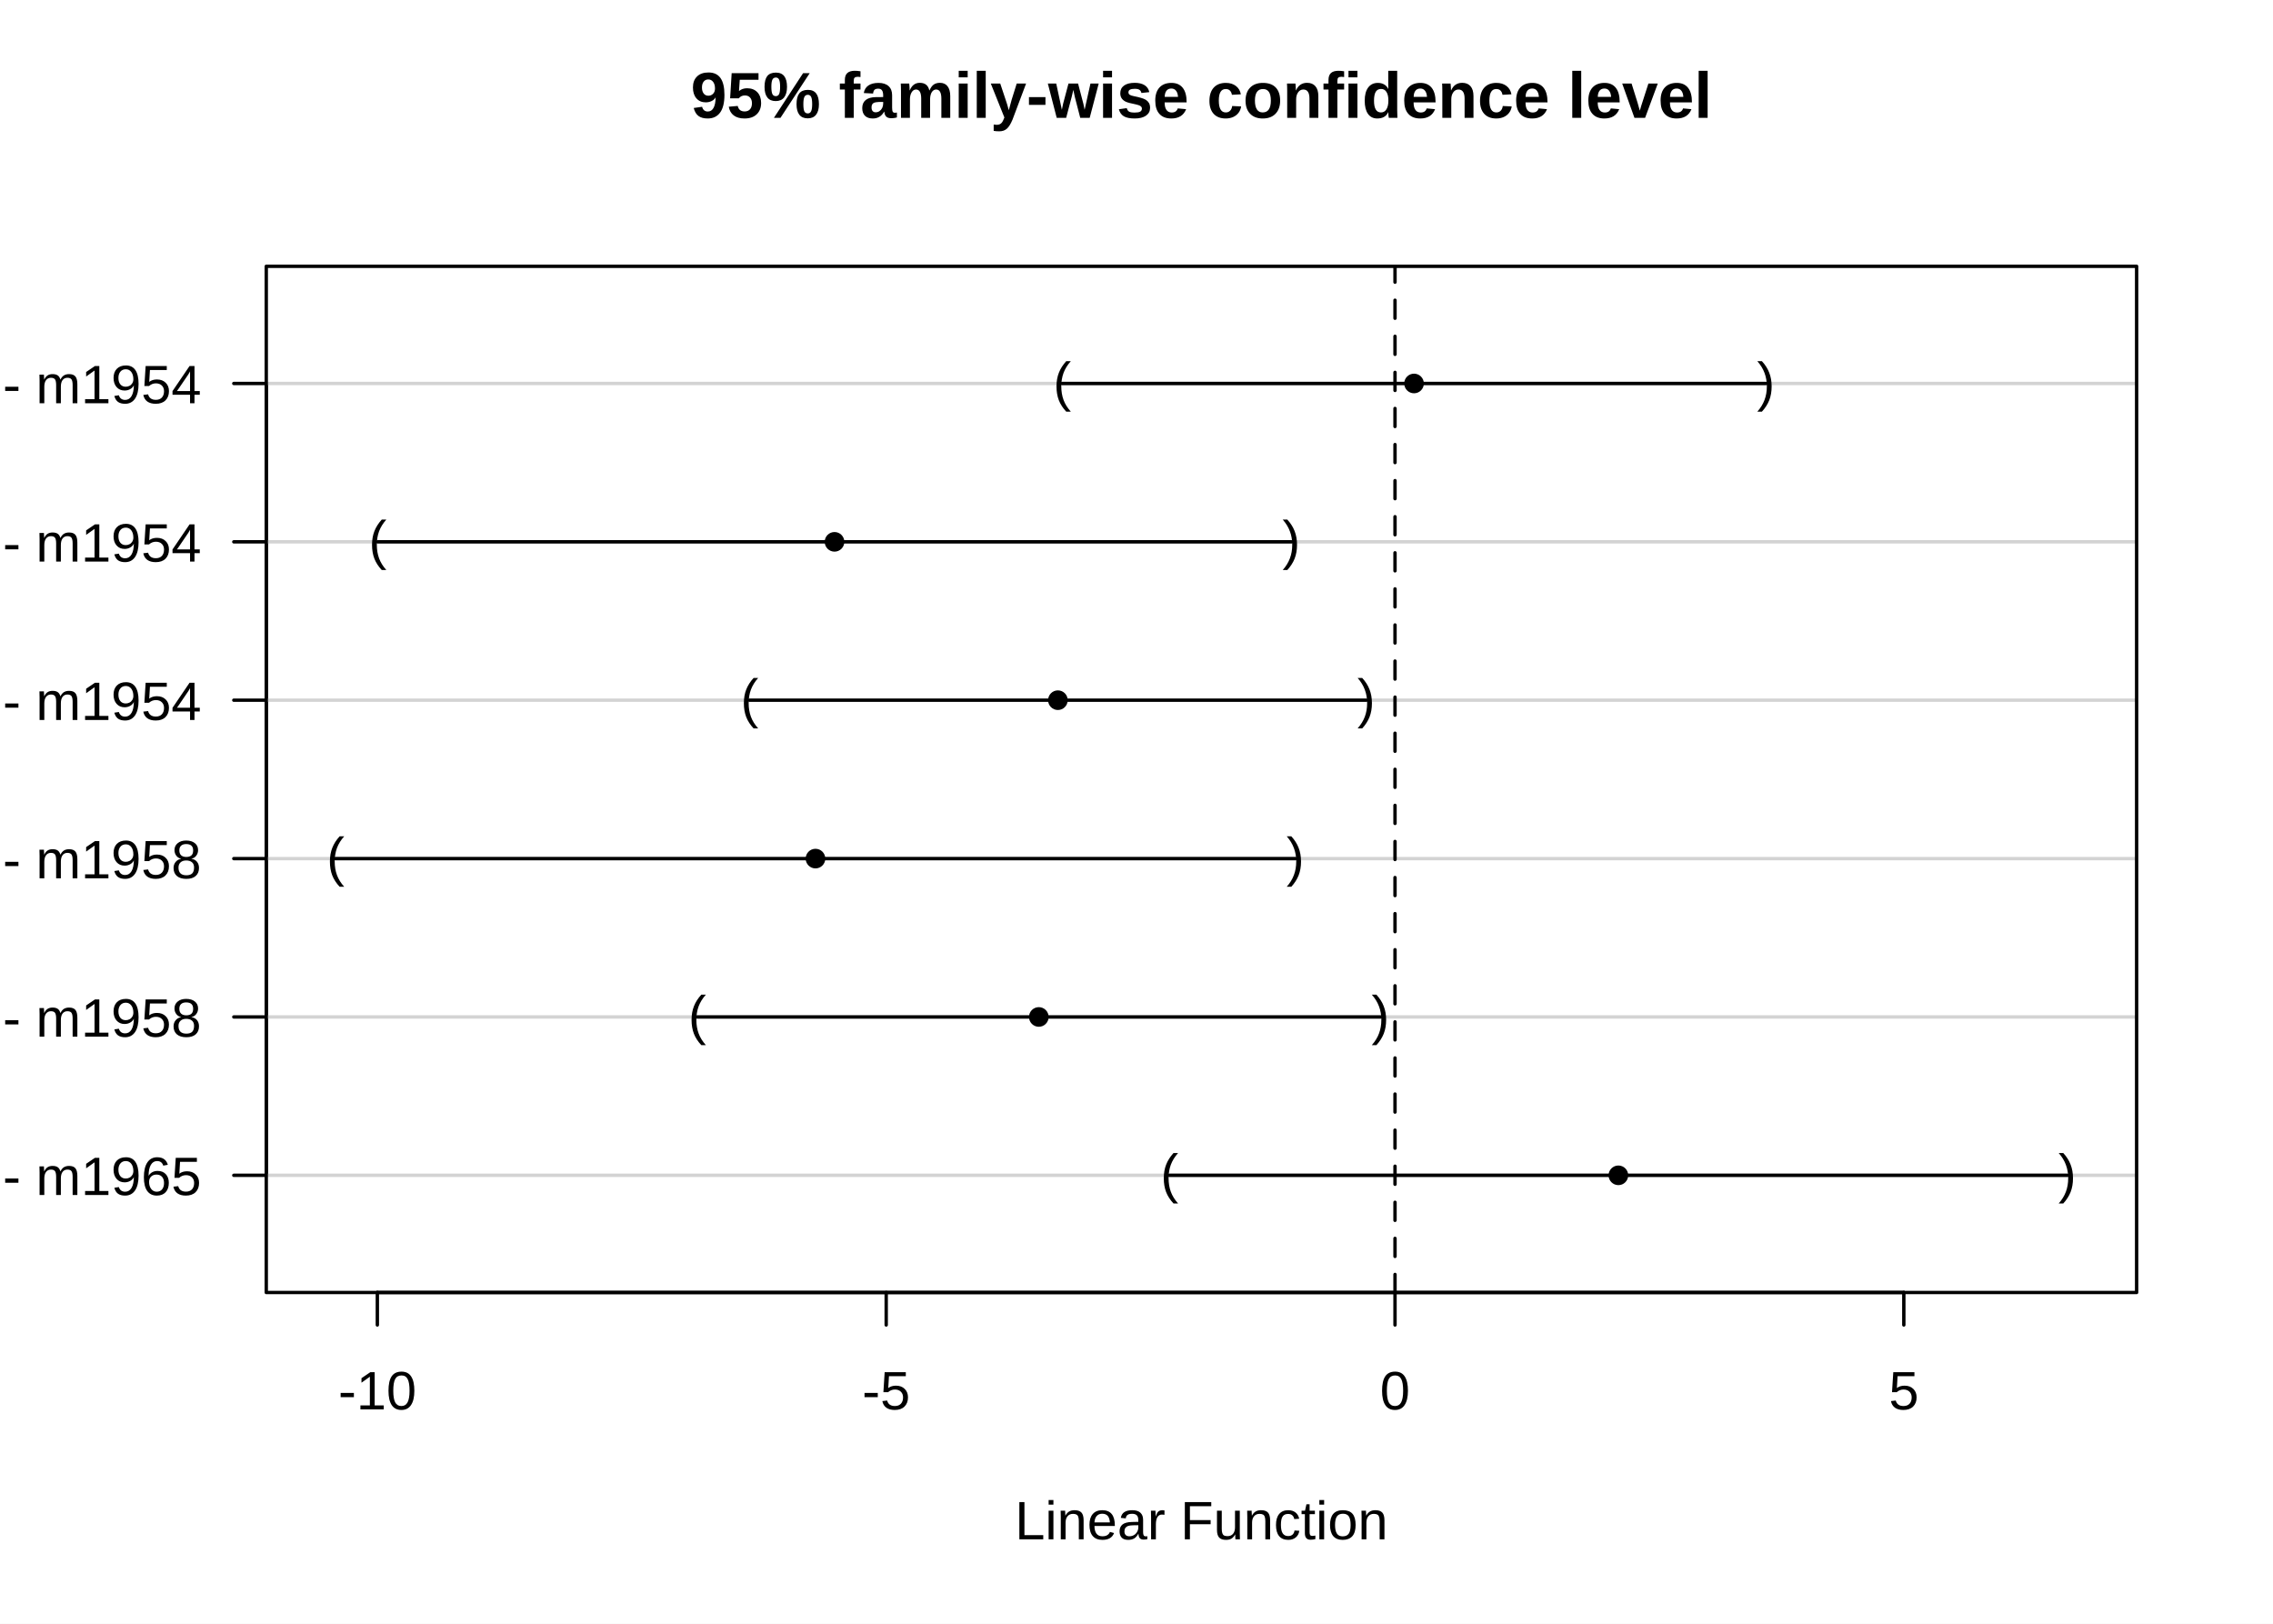
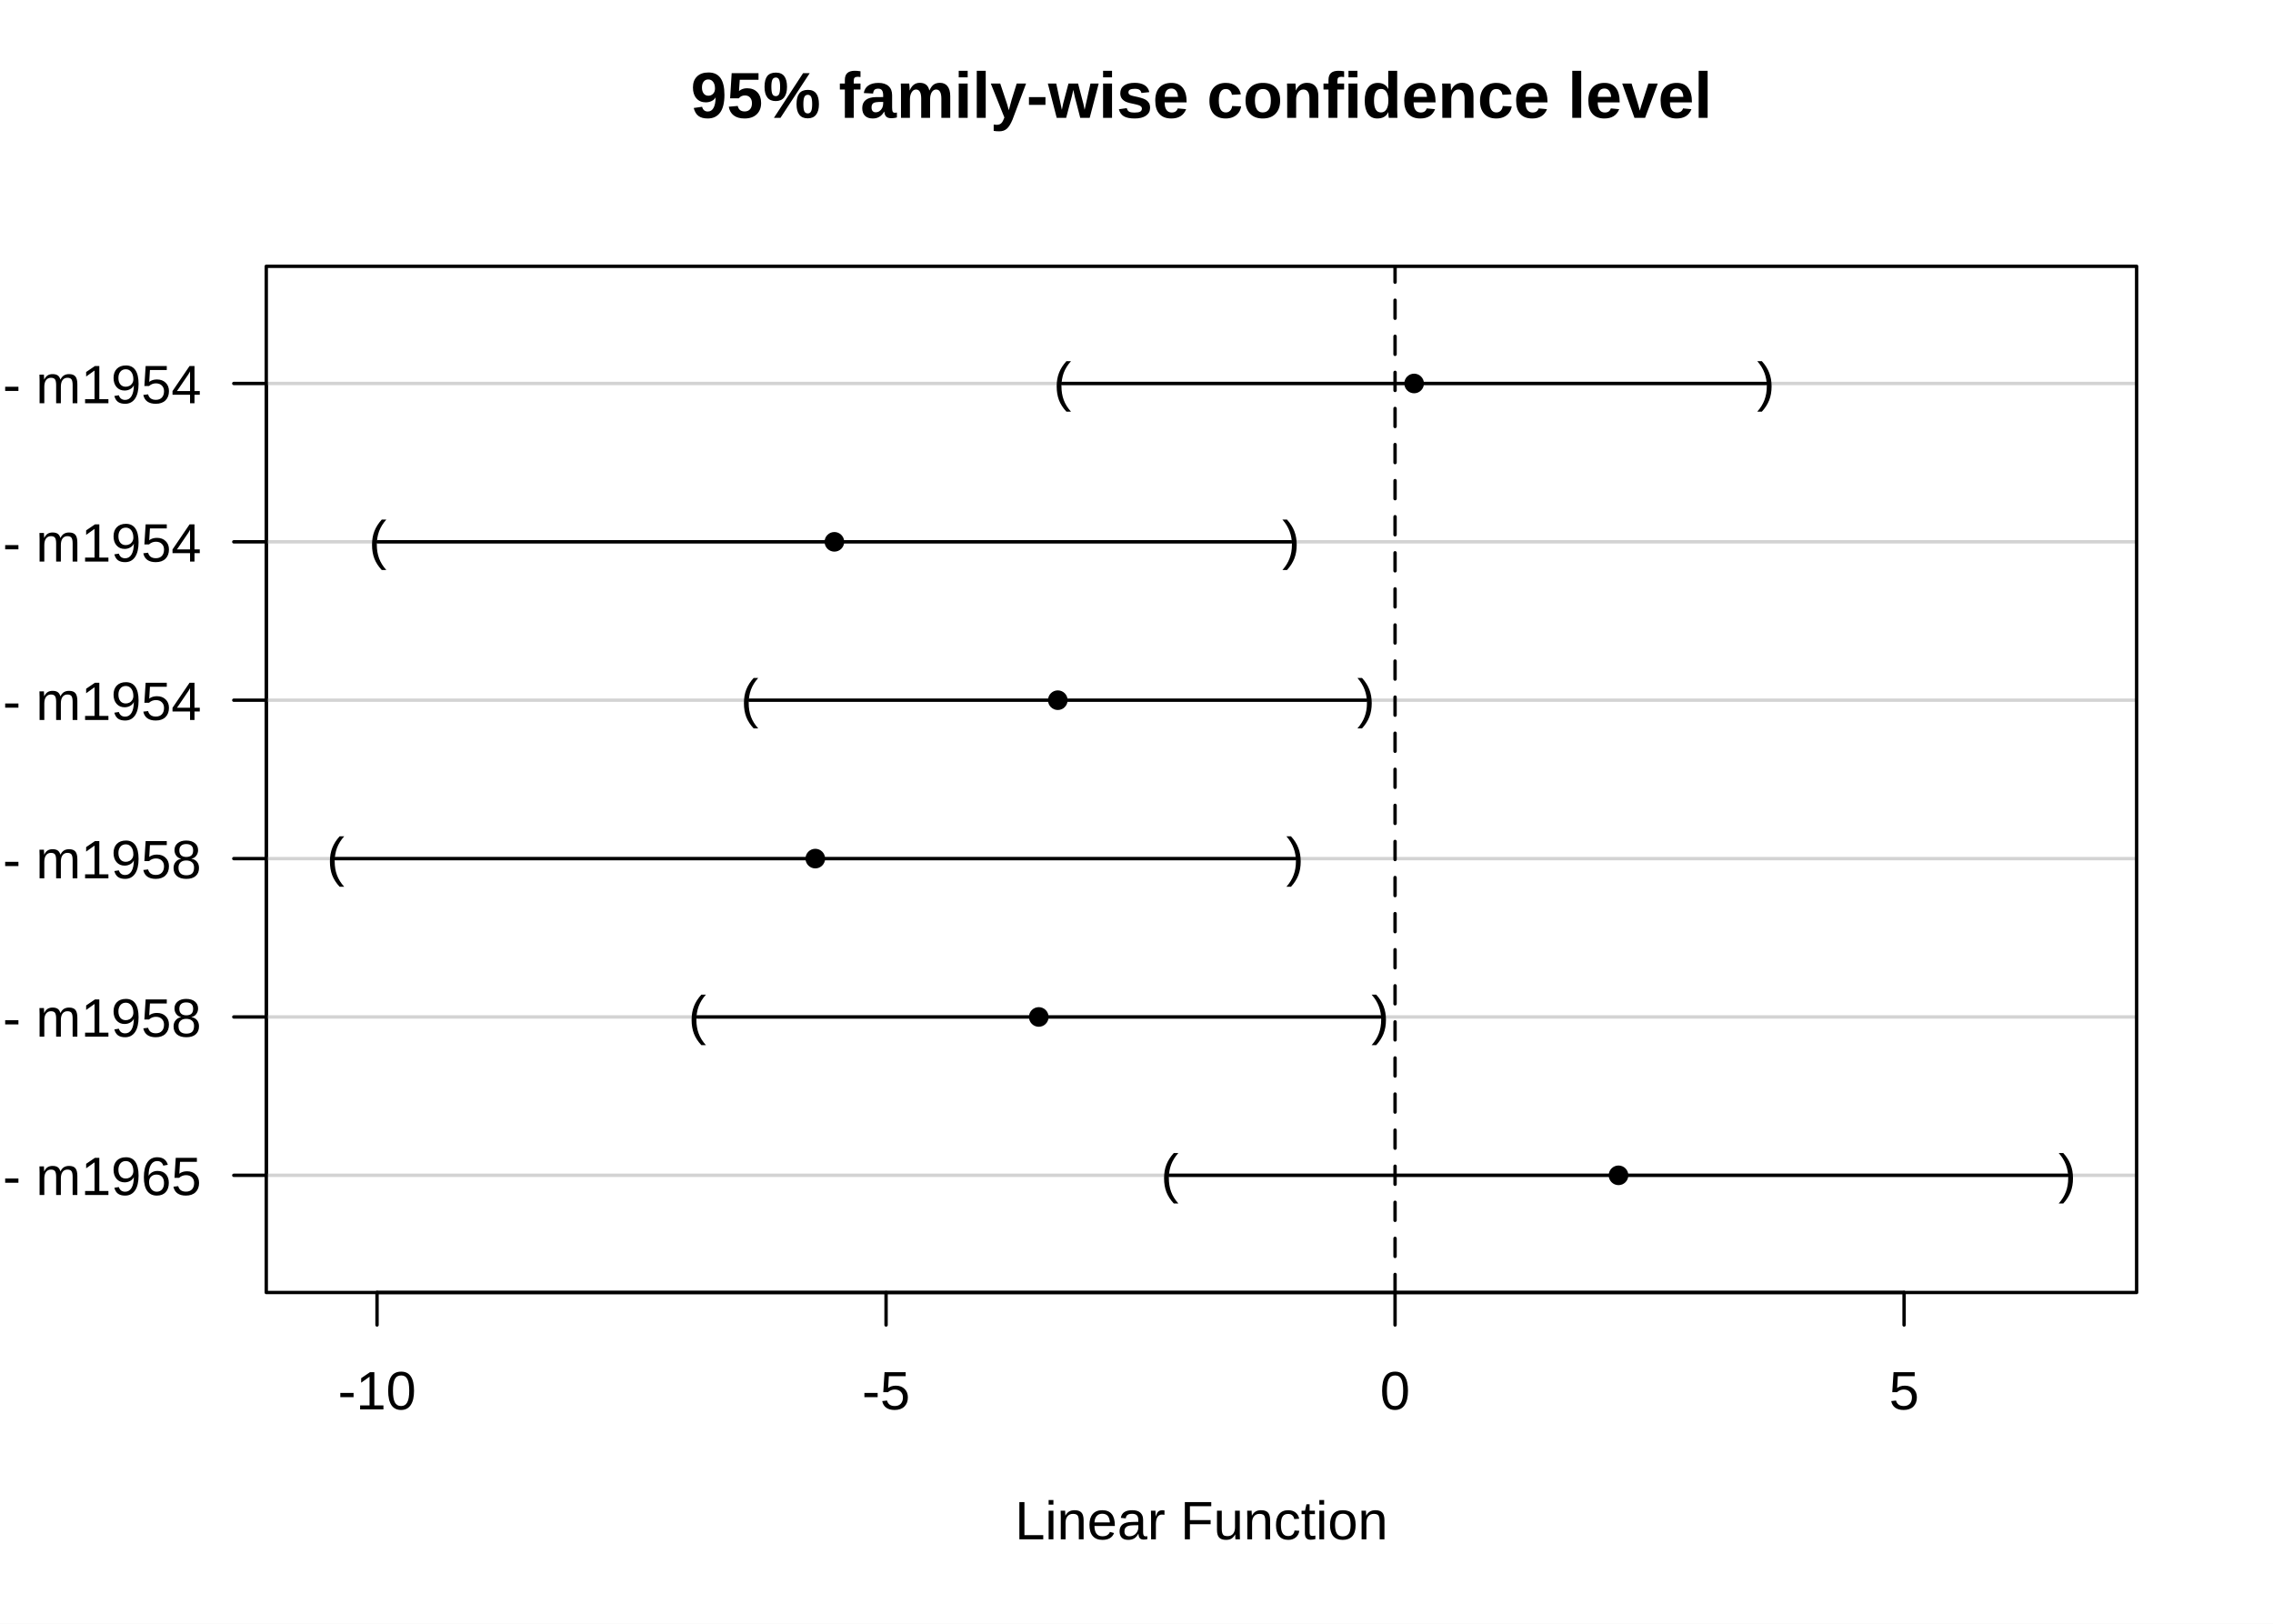
<svg xmlns="http://www.w3.org/2000/svg" class="svglite" width="504.00pt" height="360.00pt" viewBox="0 0 504.00 360.00">
  <defs>
    <style type="text/css">
    .svglite line, .svglite polyline, .svglite polygon, .svglite path, .svglite rect, .svglite circle {
      fill: none;
      stroke: #000000;
      stroke-linecap: round;
      stroke-linejoin: round;
      stroke-miterlimit: 10.00;
    }
  </style>
  </defs>
  <rect width="100%" height="100%" style="stroke: none; fill: #FFFFFF;" />
  <defs>
    <clipPath id="cpMC4wMHw1MDQuMDB8MC4wMHwzNjAuMDA=">
      <rect x="0.00" y="0.00" width="504.00" height="360.00" />
    </clipPath>
  </defs>
  <g clip-path="url(#cpMC4wMHw1MDQuMDB8MC4wMHwzNjAuMDA=)">
-     <line x1="83.67" y1="286.56" x2="422.14" y2="286.56" style="stroke-width: 0.75;" />
-     <line x1="83.67" y1="286.56" x2="83.67" y2="293.76" style="stroke-width: 0.75;" />
-     <line x1="196.50" y1="286.56" x2="196.50" y2="293.76" style="stroke-width: 0.75;" />
-     <line x1="309.32" y1="286.56" x2="309.32" y2="293.76" style="stroke-width: 0.75;" />
-     <line x1="422.14" y1="286.56" x2="422.14" y2="293.76" style="stroke-width: 0.75;" />
-     <text x="83.67" y="312.48" text-anchor="middle" style="font-size: 12.00px; font-family: Liberation Sans;" textLength="19.61px" lengthAdjust="spacingAndGlyphs">-10</text>
-     <text x="196.50" y="312.48" text-anchor="middle" style="font-size: 12.00px; font-family: Liberation Sans;" textLength="11.97px" lengthAdjust="spacingAndGlyphs">-5</text>
-     <text x="309.32" y="312.48" text-anchor="middle" style="font-size: 12.00px; font-family: Liberation Sans;" textLength="7.64px" lengthAdjust="spacingAndGlyphs">0</text>
-     <text x="422.14" y="312.48" text-anchor="middle" style="font-size: 12.00px; font-family: Liberation Sans;" textLength="7.64px" lengthAdjust="spacingAndGlyphs">5</text>
+     <line x1="83.60" y1="286.56" x2="422.20" y2="286.56" style="stroke-width: 0.75;" />
+     <line x1="83.60" y1="286.56" x2="83.60" y2="293.76" style="stroke-width: 0.75;" />
+     <line x1="196.47" y1="286.56" x2="196.47" y2="293.76" style="stroke-width: 0.75;" />
+     <line x1="309.33" y1="286.56" x2="309.33" y2="293.76" style="stroke-width: 0.75;" />
+     <line x1="422.20" y1="286.56" x2="422.20" y2="293.76" style="stroke-width: 0.75;" />
+     <text x="83.60" y="312.48" text-anchor="middle" style="font-size: 12.00px; font-family: Liberation Sans;" textLength="19.61px" lengthAdjust="spacingAndGlyphs">-10</text>
+     <text x="196.47" y="312.48" text-anchor="middle" style="font-size: 12.00px; font-family: Liberation Sans;" textLength="11.97px" lengthAdjust="spacingAndGlyphs">-5</text>
+     <text x="309.33" y="312.48" text-anchor="middle" style="font-size: 12.00px; font-family: Liberation Sans;" textLength="7.64px" lengthAdjust="spacingAndGlyphs">0</text>
+     <text x="422.20" y="312.48" text-anchor="middle" style="font-size: 12.00px; font-family: Liberation Sans;" textLength="7.64px" lengthAdjust="spacingAndGlyphs">5</text>
    <line x1="59.04" y1="260.58" x2="59.04" y2="85.02" style="stroke-width: 0.75;" />
    <line x1="59.04" y1="260.58" x2="51.84" y2="260.58" style="stroke-width: 0.75;" />
    <line x1="59.04" y1="225.47" x2="51.84" y2="225.47" style="stroke-width: 0.75;" />
    <line x1="59.04" y1="190.36" x2="51.84" y2="190.36" style="stroke-width: 0.75;" />
    <line x1="59.04" y1="155.24" x2="51.84" y2="155.24" style="stroke-width: 0.75;" />
    <line x1="59.04" y1="120.13" x2="51.84" y2="120.13" style="stroke-width: 0.75;" />
    <line x1="59.04" y1="85.02" x2="51.84" y2="85.02" style="stroke-width: 0.75;" />
    <text x="44.64" y="264.95" text-anchor="end" style="font-size: 12.00px; font-family: Liberation Sans;" textLength="96.47px" lengthAdjust="spacingAndGlyphs">m1966 - m1965</text>
    <text x="44.64" y="229.84" text-anchor="end" style="font-size: 12.00px; font-family: Liberation Sans;" textLength="96.47px" lengthAdjust="spacingAndGlyphs">m1966 - m1958</text>
    <text x="44.64" y="194.73" text-anchor="end" style="font-size: 12.00px; font-family: Liberation Sans;" textLength="96.47px" lengthAdjust="spacingAndGlyphs">m1965 - m1958</text>
    <text x="44.64" y="159.62" text-anchor="end" style="font-size: 12.00px; font-family: Liberation Sans;" textLength="96.47px" lengthAdjust="spacingAndGlyphs">m1966 - m1954</text>
    <text x="44.64" y="124.51" text-anchor="end" style="font-size: 12.00px; font-family: Liberation Sans;" textLength="96.47px" lengthAdjust="spacingAndGlyphs">m1965 - m1954</text>
    <text x="44.64" y="89.40" text-anchor="end" style="font-size: 12.00px; font-family: Liberation Sans;" textLength="96.47px" lengthAdjust="spacingAndGlyphs">m1958 - m1954</text>
  </g>
  <defs>
    <clipPath id="cpNTkuMDR8NDczLjc2fDU5LjA0fDI4Ni41Ng==">
      <rect x="59.04" y="59.04" width="414.72" height="227.52" />
    </clipPath>
  </defs>
  <g clip-path="url(#cpNTkuMDR8NDczLjc2fDU5LjA0fDI4Ni41Ng==)">
    <line x1="59.04" y1="85.02" x2="473.76" y2="85.02" style="stroke-width: 0.75; stroke: #D3D3D3;" />
    <line x1="59.04" y1="120.13" x2="473.76" y2="120.13" style="stroke-width: 0.75; stroke: #D3D3D3;" />
    <line x1="59.04" y1="155.24" x2="473.76" y2="155.24" style="stroke-width: 0.75; stroke: #D3D3D3;" />
    <line x1="59.04" y1="190.36" x2="473.76" y2="190.36" style="stroke-width: 0.75; stroke: #D3D3D3;" />
    <line x1="59.04" y1="225.47" x2="473.76" y2="225.47" style="stroke-width: 0.75; stroke: #D3D3D3;" />
    <line x1="59.04" y1="260.58" x2="473.76" y2="260.58" style="stroke-width: 0.75; stroke: #D3D3D3;" />
-     <line x1="309.32" y1="286.56" x2="309.32" y2="59.04" style="stroke-width: 0.75; stroke-dasharray: 4.00,4.00;" />
-     <line x1="235.51" y1="85.02" x2="391.58" y2="85.02" style="stroke-width: 0.75;" />
-     <line x1="83.74" y1="120.13" x2="286.34" y2="120.13" style="stroke-width: 0.75;" />
-     <line x1="166.19" y1="155.24" x2="302.95" y2="155.24" style="stroke-width: 0.75;" />
-     <line x1="74.40" y1="190.36" x2="287.23" y2="190.36" style="stroke-width: 0.75;" />
-     <line x1="154.59" y1="225.47" x2="306.10" y2="225.47" style="stroke-width: 0.75;" />
-     <line x1="259.30" y1="260.58" x2="458.40" y2="260.58" style="stroke-width: 0.75;" />
-     <text x="235.51" y="88.78" text-anchor="middle" style="font-size: 12.00px; font-family: Liberation Sans;" textLength="4.68px" lengthAdjust="spacingAndGlyphs">(</text>
+     <line x1="309.33" y1="286.56" x2="309.33" y2="59.04" style="stroke-width: 0.75; stroke-dasharray: 4.00,4.00;" />
+     <line x1="235.55" y1="85.02" x2="391.57" y2="85.02" style="stroke-width: 0.75;" />
+     <line x1="83.74" y1="120.13" x2="286.27" y2="120.13" style="stroke-width: 0.75;" />
+     <line x1="166.20" y1="155.24" x2="302.91" y2="155.24" style="stroke-width: 0.75;" />
+     <line x1="74.40" y1="190.36" x2="287.16" y2="190.36" style="stroke-width: 0.75;" />
+     <line x1="154.60" y1="225.47" x2="306.06" y2="225.47" style="stroke-width: 0.75;" />
+     <line x1="259.36" y1="260.58" x2="458.40" y2="260.58" style="stroke-width: 0.75;" />
+     <text x="235.55" y="88.78" text-anchor="middle" style="font-size: 12.00px; font-family: Liberation Sans;" textLength="4.68px" lengthAdjust="spacingAndGlyphs">(</text>
    <text x="83.74" y="123.90" text-anchor="middle" style="font-size: 12.00px; font-family: Liberation Sans;" textLength="4.68px" lengthAdjust="spacingAndGlyphs">(</text>
-     <text x="166.19" y="159.01" text-anchor="middle" style="font-size: 12.00px; font-family: Liberation Sans;" textLength="4.68px" lengthAdjust="spacingAndGlyphs">(</text>
+     <text x="166.20" y="159.01" text-anchor="middle" style="font-size: 12.00px; font-family: Liberation Sans;" textLength="4.68px" lengthAdjust="spacingAndGlyphs">(</text>
    <text x="74.40" y="194.12" text-anchor="middle" style="font-size: 12.00px; font-family: Liberation Sans;" textLength="4.68px" lengthAdjust="spacingAndGlyphs">(</text>
-     <text x="154.59" y="229.23" text-anchor="middle" style="font-size: 12.00px; font-family: Liberation Sans;" textLength="4.68px" lengthAdjust="spacingAndGlyphs">(</text>
-     <text x="259.30" y="264.34" text-anchor="middle" style="font-size: 12.00px; font-family: Liberation Sans;" textLength="4.68px" lengthAdjust="spacingAndGlyphs">(</text>
-     <text x="391.58" y="88.78" text-anchor="middle" style="font-size: 12.00px; font-family: Liberation Sans;" textLength="4.68px" lengthAdjust="spacingAndGlyphs">)</text>
-     <text x="286.34" y="123.90" text-anchor="middle" style="font-size: 12.00px; font-family: Liberation Sans;" textLength="4.68px" lengthAdjust="spacingAndGlyphs">)</text>
-     <text x="302.95" y="159.01" text-anchor="middle" style="font-size: 12.00px; font-family: Liberation Sans;" textLength="4.68px" lengthAdjust="spacingAndGlyphs">)</text>
-     <text x="287.23" y="194.12" text-anchor="middle" style="font-size: 12.00px; font-family: Liberation Sans;" textLength="4.68px" lengthAdjust="spacingAndGlyphs">)</text>
-     <text x="306.10" y="229.23" text-anchor="middle" style="font-size: 12.00px; font-family: Liberation Sans;" textLength="4.68px" lengthAdjust="spacingAndGlyphs">)</text>
+     <text x="154.60" y="229.23" text-anchor="middle" style="font-size: 12.00px; font-family: Liberation Sans;" textLength="4.68px" lengthAdjust="spacingAndGlyphs">(</text>
+     <text x="259.36" y="264.34" text-anchor="middle" style="font-size: 12.00px; font-family: Liberation Sans;" textLength="4.68px" lengthAdjust="spacingAndGlyphs">(</text>
+     <text x="391.57" y="88.78" text-anchor="middle" style="font-size: 12.00px; font-family: Liberation Sans;" textLength="4.68px" lengthAdjust="spacingAndGlyphs">)</text>
+     <text x="286.27" y="123.90" text-anchor="middle" style="font-size: 12.00px; font-family: Liberation Sans;" textLength="4.68px" lengthAdjust="spacingAndGlyphs">)</text>
+     <text x="302.91" y="159.01" text-anchor="middle" style="font-size: 12.00px; font-family: Liberation Sans;" textLength="4.68px" lengthAdjust="spacingAndGlyphs">)</text>
+     <text x="287.16" y="194.12" text-anchor="middle" style="font-size: 12.00px; font-family: Liberation Sans;" textLength="4.68px" lengthAdjust="spacingAndGlyphs">)</text>
+     <text x="306.06" y="229.23" text-anchor="middle" style="font-size: 12.00px; font-family: Liberation Sans;" textLength="4.68px" lengthAdjust="spacingAndGlyphs">)</text>
    <text x="458.40" y="264.34" text-anchor="middle" style="font-size: 12.00px; font-family: Liberation Sans;" textLength="4.68px" lengthAdjust="spacingAndGlyphs">)</text>
-     <circle cx="313.54" cy="85.02" r="1.80" style="stroke-width: 0.75; fill: #000000;" />
-     <circle cx="185.04" cy="120.13" r="1.80" style="stroke-width: 0.75; fill: #000000;" />
-     <circle cx="234.57" cy="155.24" r="1.80" style="stroke-width: 0.75; fill: #000000;" />
-     <circle cx="180.82" cy="190.36" r="1.80" style="stroke-width: 0.75; fill: #000000;" />
-     <circle cx="230.34" cy="225.47" r="1.80" style="stroke-width: 0.75; fill: #000000;" />
-     <circle cx="358.85" cy="260.58" r="1.80" style="stroke-width: 0.75; fill: #000000;" />
+     <circle cx="313.56" cy="85.02" r="1.80" style="stroke-width: 0.75; fill: #000000;" />
+     <circle cx="185.01" cy="120.13" r="1.80" style="stroke-width: 0.75; fill: #000000;" />
+     <circle cx="234.55" cy="155.24" r="1.80" style="stroke-width: 0.75; fill: #000000;" />
+     <circle cx="180.78" cy="190.36" r="1.80" style="stroke-width: 0.75; fill: #000000;" />
+     <circle cx="230.33" cy="225.47" r="1.80" style="stroke-width: 0.75; fill: #000000;" />
+     <circle cx="358.88" cy="260.58" r="1.80" style="stroke-width: 0.75; fill: #000000;" />
  </g>
  <g clip-path="url(#cpMC4wMHw1MDQuMDB8MC4wMHwzNjAuMDA=)">
    <text x="266.40" y="26.13" text-anchor="middle" style="font-size: 14.40px; font-weight: bold; font-family: Liberation Sans;" textLength="269.48px" lengthAdjust="spacingAndGlyphs">95% family-wise confidence level</text>
    <text x="266.40" y="43.41" text-anchor="middle" style="font-size: 14.40px; font-weight: bold; font-family: Liberation Sans;" textLength="0.00px" lengthAdjust="spacingAndGlyphs" />
    <text x="266.40" y="341.28" text-anchor="middle" style="font-size: 12.00px; font-family: Liberation Sans;" textLength="92.20px" lengthAdjust="spacingAndGlyphs">Linear Function</text>
    <polygon points="59.04,286.56 473.76,286.56 473.76,59.04 59.04,59.04 " style="stroke-width: 0.75; fill: none;" />
  </g>
</svg>
